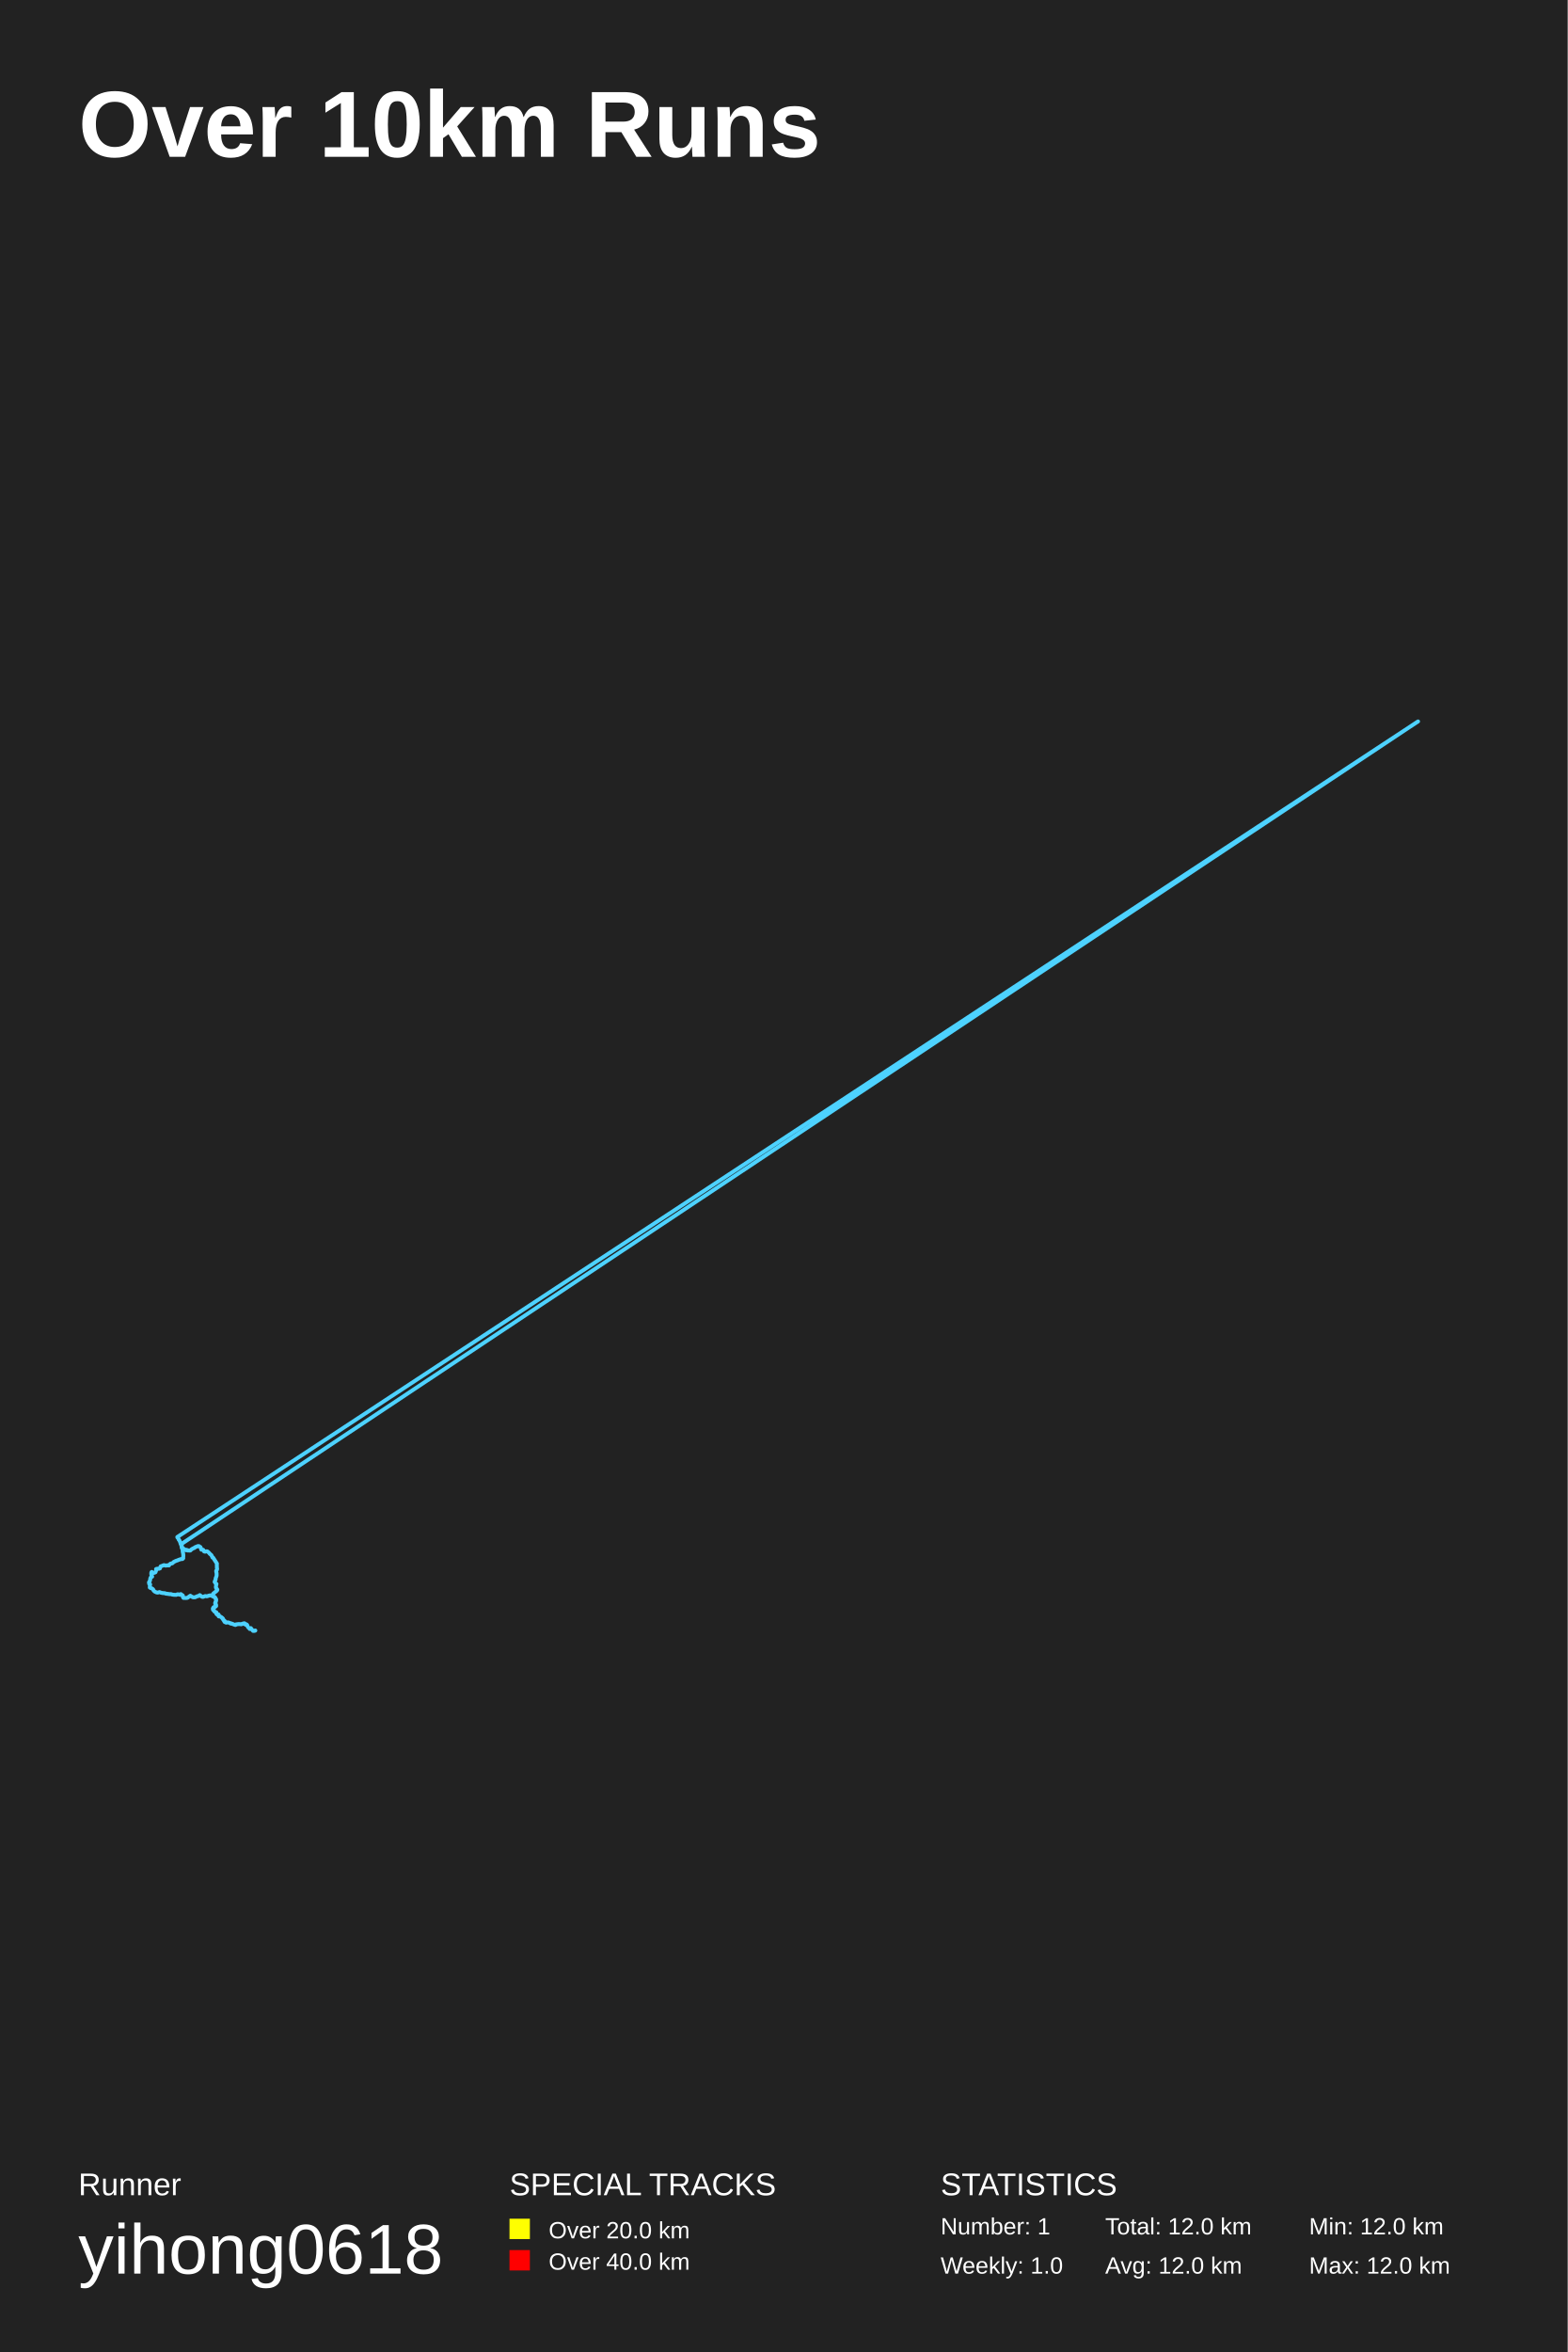
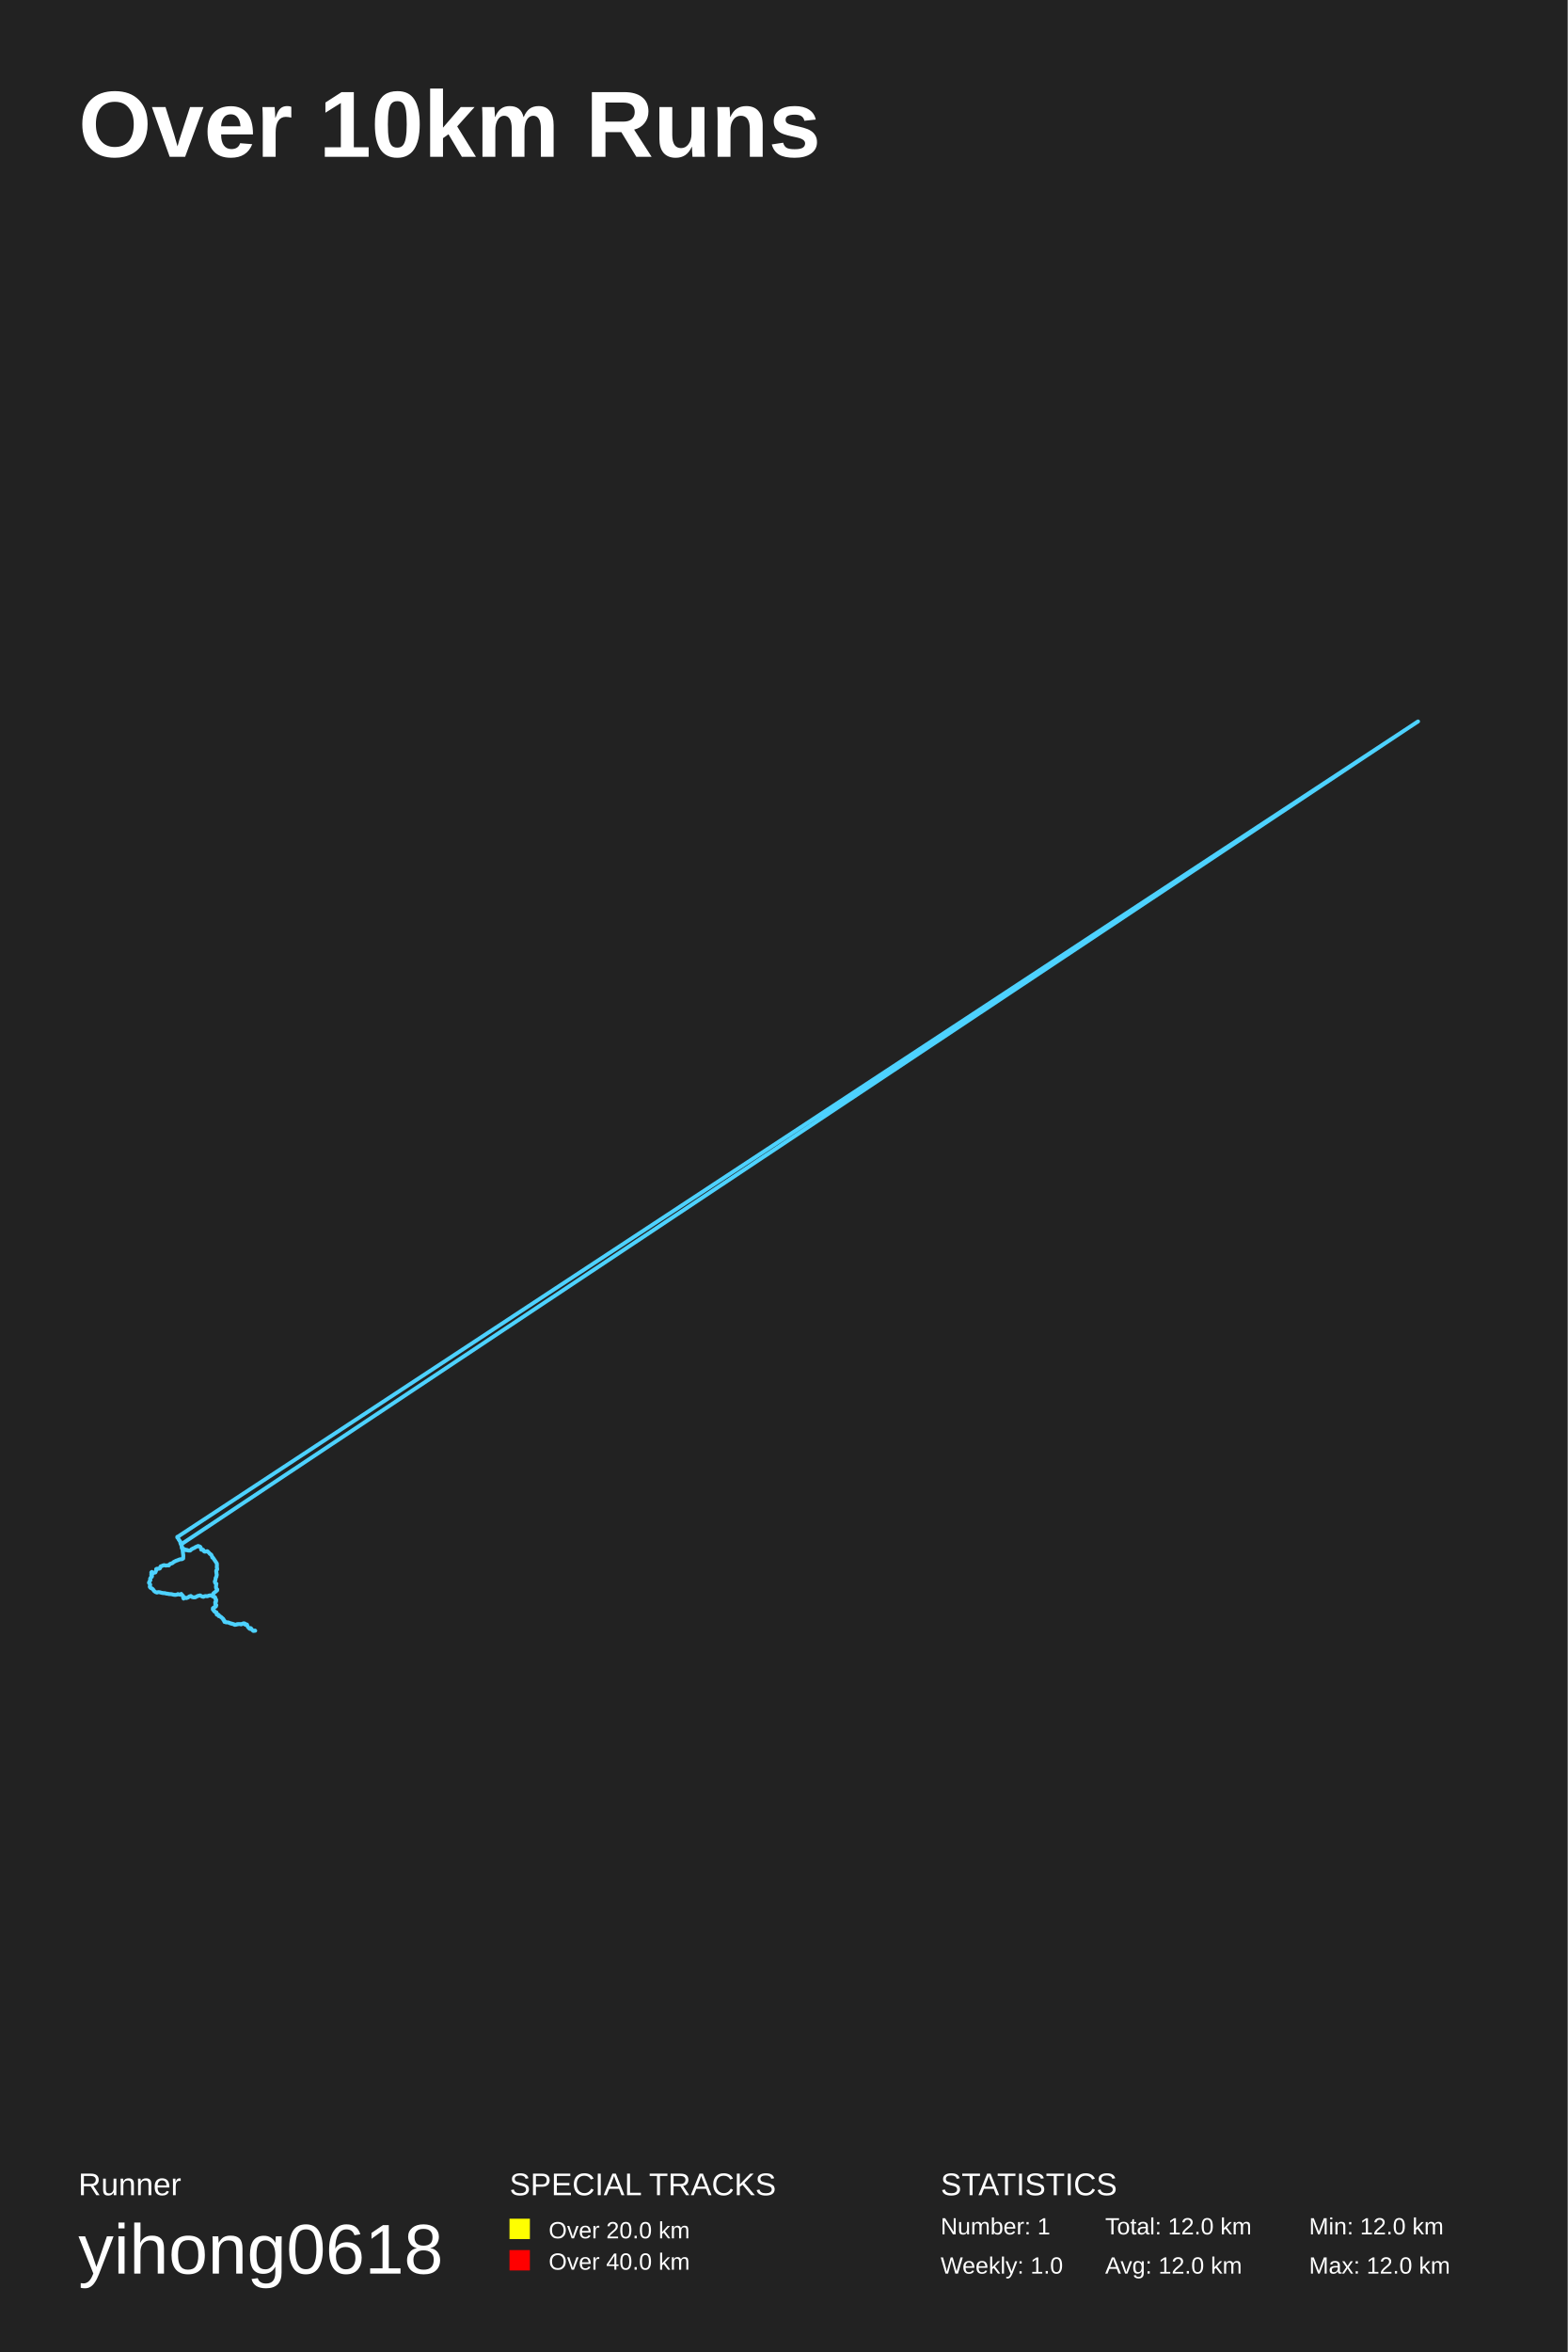
<svg xmlns="http://www.w3.org/2000/svg" baseProfile="full" height="300mm" version="1.1" viewBox="0,0,200,300" width="200mm">
  <defs />
  <rect fill="#222222" height="300" width="200" x="0" y="0" />
  <text fill="#FFFFFF" style="font-size:12px; font-family:Arial; font-weight:bold;" x="10" y="20">Over 10km Runs</text>
  <text fill="#FFFFFF" style="font-size:4px; font-family:Arial" x="10" y="280">Runner</text>
  <text fill="#FFFFFF" style="font-size:9px; font-family:Arial" x="10" y="290">yihong0618</text>
  <text fill="#FFFFFF" style="font-size:4px; font-family:Arial" x="65" y="280">SPECIAL TRACKS</text>
  <rect fill="yellow" height="2.6" width="2.6" x="65" y="283" />
  <text fill="#FFFFFF" style="font-size:3px; font-family:Arial" x="70" y="285.5">Over 20.0 km</text>
  <rect fill="red" height="2.6" width="2.6" x="65" y="287" />
  <text fill="#FFFFFF" style="font-size:3px; font-family:Arial" x="70" y="289.5">Over 40.0 km</text>
  <text fill="#FFFFFF" style="font-size:4px; font-family:Arial" x="120" y="280">STATISTICS</text>
  <text fill="#FFFFFF" style="font-size:3px; font-family:Arial" x="120" y="285">Number: 1</text>
  <text fill="#FFFFFF" style="font-size:3px; font-family:Arial" x="120" y="290">Weekly: 1.0</text>
  <text fill="#FFFFFF" style="font-size:3px; font-family:Arial" x="141" y="285">Total: 12.0 km</text>
  <text fill="#FFFFFF" style="font-size:3px; font-family:Arial" x="141" y="290">Avg: 12.0 km</text>
  <text fill="#FFFFFF" style="font-size:3px; font-family:Arial" x="167" y="285">Min: 12.0 km</text>
  <text fill="#FFFFFF" style="font-size:3px; font-family:Arial" x="167" y="290">Max: 12.0 km</text>
-   <polyline fill="none" opacity="1" points="31.5,207.288 31.414,207.225 31.315,207.23 31.239,207.156 31.125,207.067 31.02,207.114 30.897,207.135 30.787,207.183 30.678,207.172 30.573,207.151 30.436,207.156 30.284,207.177 30.132,207.188 29.994,207.256 29.87,207.214 29.69,207.146 29.59,207.109 29.414,207.082 29.291,207.003 29.148,206.945 28.991,206.935 28.858,206.972 28.659,206.882 28.573,206.73 28.526,206.656 28.421,206.503 28.355,206.414 28.25,206.282 28.188,206.24 28.07,206.192 27.903,206.171 27.842,206.04 27.856,205.918 27.709,205.95 27.599,205.839 27.609,205.66 27.49,205.634 27.367,205.565 27.291,205.444 27.176,205.339 27.153,205.17 27.257,204.997 27.428,204.976 27.566,204.823 27.528,204.702 27.457,204.581 27.452,204.428 27.533,204.28 27.557,204.122 27.538,203.98 27.495,203.838 27.381,203.711 27.214,203.643 27.224,203.653 27.243,203.653 27.214,203.659 27.229,203.659 27.219,203.659 27.214,203.664 27.214,203.664 27.134,203.564 27.138,203.422 27.172,203.311 27.257,203.222 27.338,203.158 27.443,203.074 27.566,202.979 27.685,202.869 27.728,202.769 27.671,202.668 27.576,202.574 27.533,202.41 27.566,202.305 27.571,202.189 27.618,202.036 27.495,201.952 27.471,201.878 27.381,201.778 27.447,201.589 27.514,201.478 27.509,201.32 27.576,201.151 27.623,201.025 27.637,200.888 27.633,200.762 27.628,200.635 27.599,200.535 27.58,200.372 27.671,200.23 27.699,200.093 27.666,199.956 27.671,199.798 27.661,199.624 27.675,199.434 27.181,198.67 27.105,198.66 27.072,198.586 27.029,198.481 27.005,198.444 26.972,198.359 26.906,198.307 26.844,198.249 26.763,198.201 26.711,198.112 26.635,198.038 26.511,197.928 26.435,197.875 26.359,197.87 26.236,197.901 26.131,197.922 26.022,197.875 25.979,197.764 25.922,197.68 25.808,197.659 25.704,197.664 25.708,197.622 25.742,197.617 25.723,197.611 25.685,197.638 25.67,197.638 25.689,197.664 25.68,197.638 25.694,197.617 25.699,197.606 25.623,197.501 25.609,197.411 25.566,197.327 25.528,197.311 25.447,197.264 25.385,197.211 25.295,197.211 25.262,197.211 25.243,197.206 25.143,197.248 25.072,197.295 24.996,197.295 24.944,197.332 24.848,197.374 24.801,197.443 24.739,197.453 24.663,197.49 24.582,197.532 24.492,197.58 24.383,197.664 24.288,197.764 24.183,197.78 24.112,197.769 24.003,197.764 23.951,197.759 23.965,197.738 23.984,197.748 23.946,197.769 23.879,197.717 23.808,197.68 23.742,197.738 23.67,197.664 23.561,197.696 23.485,197.611 23.423,197.532 23.357,197.496 23.342,197.49 23.295,197.422 23.209,197.374 23.195,197.385 23.19,197.369 23.176,197.306 23.2,197.216 23.181,197.148 23.114,197.064 23.091,197.006 23.053,196.937 23.019,196.827 23.005,196.742 22.924,196.568 22.882,196.458 22.81,196.41 22.796,196.321 22.72,196.215 22.682,196.126 22.668,196.105 22.635,196.11 22.649,196.11 22.635,196.1 22.644,196.1 22.644,196.094 22.687,196.052 22.692,196.026 22.639,196.036 22.63,196.047 22.62,196.047 22.63,196.052 22.625,196.047 22.63,196.042 22.63,196.042 22.639,196.036 180.91,92.022 180.815,92.08 180.815,92.08 180.815,92.08 180.724,92.138 23.086,196.979 23.119,197.1 23.186,197.195 23.167,197.306 23.19,197.448 23.247,197.538 23.3,197.654 23.3,197.822 23.328,198.007 23.366,198.17 23.38,198.317 23.385,198.47 23.366,198.654 23.38,198.749 23.281,198.855 23.081,198.865 22.934,198.913 22.796,198.96 22.63,199.034 22.492,199.076 22.383,199.123 22.264,199.181 22.131,199.25 22.079,199.318 22.05,199.339 22.05,199.345 21.984,199.403 21.889,199.424 21.765,199.434 21.665,199.518 21.613,199.566 21.561,199.671 21.437,199.671 21.347,199.65 21.219,199.687 21.1,199.692 20.995,199.64 20.881,199.64 20.805,199.676 20.729,199.708 20.611,199.755 20.506,199.782 20.459,199.866 20.425,199.966 20.411,200.05 20.359,200.061 20.321,200.093 20.231,200.108 20.126,200.087 19.998,200.103 19.907,200.135 19.931,200.182 19.926,200.266 19.907,200.33 19.893,200.388 19.874,200.44 19.831,200.546 19.732,200.593 19.641,200.614 19.546,200.635 19.451,200.672 19.413,200.635 19.371,200.619 19.337,200.588 19.314,200.567 19.356,200.498 19.375,200.503 19.328,200.546 19.299,200.64 19.304,200.814 19.361,200.972 19.413,201.104 19.261,201.162 19.176,201.32 19.157,201.504 19.105,201.673 19.005,201.831 19.038,202.031 19.157,202.089 19.128,202.194 19.119,202.321 19.109,202.489 19.233,202.563 19.385,202.61 19.532,202.721 19.599,202.879 19.755,203.016 19.969,203.116 20.14,203.137 20.34,203.069 20.535,203.148 20.72,203.19 20.934,203.206 21.043,203.216 21.176,203.279 21.333,203.285 21.475,203.311 21.637,203.332 21.817,203.332 21.965,203.385 22.126,203.411 22.292,203.422 22.487,203.427 22.649,203.348 22.777,203.364 22.953,203.416 23.067,203.327 23.148,203.395 23.319,203.506 23.319,203.685 23.409,203.817 23.49,203.811 23.713,203.827 23.927,203.801 24.103,203.659 24.278,203.538 24.445,203.648 24.611,203.732 24.863,203.738 24.991,203.685 25.157,203.606 25.347,203.564 25.485,203.459 25.623,203.559 25.765,203.669 25.917,203.685 26.041,203.627 26.203,203.574 26.397,203.611 26.554,203.559 26.678,203.522 26.806,203.485 26.982,203.543 27.148,203.585 27.243,203.622 27.4,203.701 27.481,203.864 27.58,204.006 27.566,204.191 27.509,204.354 27.485,204.538 27.566,204.691 27.576,204.849 27.428,204.976 27.272,205.044 27.21,205.213 27.286,205.386 27.381,205.56 27.566,205.634 27.652,205.771 27.694,205.913 27.884,205.929 27.946,206.103 28.136,206.213 28.298,206.319 28.436,206.44 28.502,206.608 28.649,206.73 28.773,206.903 28.963,206.935 29.167,206.956 29.338,207.024 29.538,207.082 29.69,207.14 29.866,207.214 30.037,207.267 30.193,207.183 30.383,207.156 30.573,207.156 30.749,207.167 30.892,207.125 31.044,207.072 31.186,207.051 31.31,207.151 31.457,207.193 31.547,207.293 31.581,207.441 31.68,207.583 31.794,207.678 31.856,207.778 31.928,207.767 31.956,207.693 31.999,207.667 32.084,207.788 32.179,207.899 32.284,208.02 32.436,208.02 32.54,207.999 32.517,207.978 32.574,207.973 32.574,207.978" stroke="#4DD2FF" stroke-dasharray="none" stroke-linecap="round" stroke-linejoin="round" stroke-width="0.5" />
+   <polyline fill="none" opacity="1" points="31.481,207.246 31.381,207.225 31.286,207.23 31.201,207.119 31.091,207.061 30.977,207.119 30.863,207.161 30.74,207.193 30.645,207.156 30.526,207.151 30.393,207.151 30.236,207.172 30.094,207.225 29.956,207.251 29.828,207.167 29.657,207.135 29.552,207.082 29.386,207.061 29.238,206.998 29.091,206.935 28.958,206.935 28.678,206.882 28.64,206.877 28.573,206.698 28.502,206.635 28.426,206.461 28.317,206.377 28.241,206.277 28.136,206.234 28.036,206.166 27.899,206.129 27.861,206.008 27.799,205.924 27.656,205.945 27.618,205.771 27.576,205.644 27.452,205.623 27.333,205.523 27.257,205.407 27.153,205.286 27.162,205.128 27.333,204.997 27.476,204.954 27.561,204.77 27.49,204.681 27.471,204.538 27.452,204.365 27.542,204.233 27.571,204.08 27.485,203.954 27.462,203.785 27.362,203.669 27.224,203.653 27.229,203.653 27.238,203.659 27.219,203.659 27.229,203.648 27.21,203.664 27.214,203.669 27.219,203.664 27.129,203.506 27.157,203.395 27.195,203.285 27.272,203.2 27.352,203.132 27.476,203.042 27.599,202.932 27.699,202.848 27.718,202.742 27.628,202.647 27.566,202.531 27.552,202.389 27.571,202.273 27.571,202.136 27.609,202.01 27.481,201.936 27.443,201.873 27.405,201.72 27.471,201.568 27.5,201.431 27.509,201.262 27.604,201.125 27.628,200.972 27.661,200.846 27.618,200.725 27.618,200.598 27.59,200.498 27.59,200.324 27.699,200.187 27.699,200.056 27.656,199.908 27.675,199.745 27.671,199.571 27.671,199.429 27.167,198.681 27.081,198.66 27.053,198.544 27.029,198.454 27.001,198.423 26.967,198.333 26.906,198.259 26.815,198.228 26.768,198.191 26.697,198.091 26.592,197.996 26.507,197.896 26.431,197.854 26.326,197.891 26.203,197.906 26.093,197.912 26.008,197.854 25.96,197.738 25.898,197.664 25.765,197.68 25.699,197.643 25.708,197.611 25.713,197.622 25.699,197.627 25.68,197.638 25.685,197.643 25.67,197.659 25.675,197.638 25.699,197.611 25.67,197.569 25.618,197.459 25.599,197.374 25.556,197.316 25.514,197.28 25.438,197.237 25.352,197.243 25.295,197.195 25.262,197.201 25.195,197.222 25.119,197.264 25.058,197.301 24.982,197.306 24.915,197.359 24.834,197.411 24.782,197.448 24.72,197.469 24.654,197.485 24.559,197.553 24.459,197.585 24.354,197.69 24.255,197.775 24.145,197.775 24.065,197.775 23.97,197.764 23.965,197.738 23.965,197.738 23.951,197.743 23.917,197.754 23.86,197.696 23.794,197.685 23.704,197.722 23.646,197.648 23.542,197.68 23.456,197.58 23.39,197.532 23.357,197.496 23.338,197.485 23.266,197.395 23.195,197.38 23.195,197.39 23.181,197.364 23.181,197.28 23.195,197.195 23.143,197.127 23.114,197.058 23.086,196.99 23.043,196.906 23.01,196.784 22.986,196.6 22.91,196.542 22.872,196.463 22.81,196.395 22.768,196.284 22.692,196.189 22.677,196.105 22.639,196.094 22.62,196.11 22.644,196.115 22.635,196.105 22.644,196.11 22.649,196.105 22.706,196.015 22.692,196.026 22.616,196.031 22.63,196.052 22.62,196.063 22.625,196.052 22.625,196.047 22.63,196.042 22.63,196.042 22.644,196.036 180.91,92.022 180.815,92.08 180.815,92.08 180.815,92.08 180.724,92.138 23.095,196.995 23.148,197.122 23.181,197.227 23.181,197.343 23.2,197.474 23.271,197.58 23.304,197.722 23.314,197.854 23.338,198.054 23.357,198.228 23.38,198.359 23.38,198.539 23.371,198.691 23.371,198.781 23.209,198.876 23.034,198.886 22.891,198.913 22.749,198.976 22.582,199.039 22.444,199.086 22.354,199.139 22.226,199.197 22.102,199.276 22.064,199.329 22.05,199.339 22.022,199.36 21.95,199.397 21.851,199.429 21.746,199.46 21.637,199.524 21.599,199.587 21.532,199.676 21.423,199.661 21.299,199.666 21.19,199.687 21.067,199.676 20.962,199.634 20.843,199.661 20.772,199.682 20.691,199.74 20.582,199.755 20.492,199.798 20.44,199.898 20.44,199.992 20.397,200.056 20.349,200.077 20.307,200.087 20.193,200.108 20.093,200.077 19.96,200.114 19.917,200.145 19.931,200.214 19.926,200.303 19.898,200.356 19.888,200.409 19.865,200.467 19.817,200.572 19.694,200.582 19.603,200.625 19.513,200.667 19.428,200.667 19.404,200.614 19.371,200.619 19.328,200.572 19.356,200.551 19.371,200.498 19.347,200.546 19.304,200.561 19.318,200.672 19.299,200.872 19.399,201.009 19.366,201.125 19.238,201.199 19.147,201.378 19.19,201.552 19.062,201.726 19.005,201.884 19.086,202.015 19.162,202.11 19.147,202.221 19.105,202.389 19.162,202.495 19.28,202.574 19.418,202.626 19.565,202.784 19.656,202.927 19.841,203.063 20.026,203.132 20.183,203.074 20.383,203.095 20.582,203.153 20.782,203.195 20.981,203.206 21.095,203.222 21.238,203.269 21.39,203.274 21.528,203.316 21.703,203.327 21.87,203.337 22.022,203.374 22.169,203.411 22.354,203.432 22.559,203.401 22.696,203.327 22.829,203.38 23.01,203.401 23.119,203.301 23.2,203.422 23.357,203.564 23.357,203.748 23.423,203.901 23.551,203.769 23.77,203.838 23.984,203.764 24.15,203.632 24.345,203.569 24.487,203.696 24.687,203.743 24.901,203.738 25.043,203.669 25.214,203.574 25.395,203.527 25.518,203.495 25.68,203.58 25.813,203.648 25.965,203.675 26.084,203.601 26.26,203.58 26.44,203.601 26.602,203.543 26.72,203.506 26.858,203.485 27.029,203.559 27.186,203.601 27.305,203.638 27.443,203.738 27.485,203.912 27.58,204.059 27.566,204.254 27.509,204.428 27.462,204.602 27.595,204.744 27.542,204.897 27.367,204.981 27.243,205.102 27.2,205.276 27.319,205.434 27.438,205.597 27.618,205.66 27.637,205.818 27.756,205.913 27.894,205.976 28.008,206.134 28.188,206.234 28.326,206.361 28.469,206.482 28.564,206.64 28.673,206.787 28.835,206.935 29.029,206.93 29.219,206.977 29.395,207.056 29.576,207.114 29.766,207.151 29.918,207.24 30.084,207.235 30.25,207.193 30.436,207.156 30.635,207.151 30.787,207.156 30.954,207.104 31.068,207.051 31.22,207.077 31.353,207.183 31.505,207.209 31.552,207.335 31.604,207.483 31.714,207.614 31.813,207.72 31.894,207.772 31.956,207.757 31.97,207.662 32.032,207.704 32.108,207.82 32.213,207.936 32.322,208.025 32.483,208.009 32.517,207.978 32.517,207.978 32.559,207.999" stroke="#4DD2FF" stroke-dasharray="none" stroke-linecap="round" stroke-linejoin="round" stroke-width="0.5" />
</svg>
